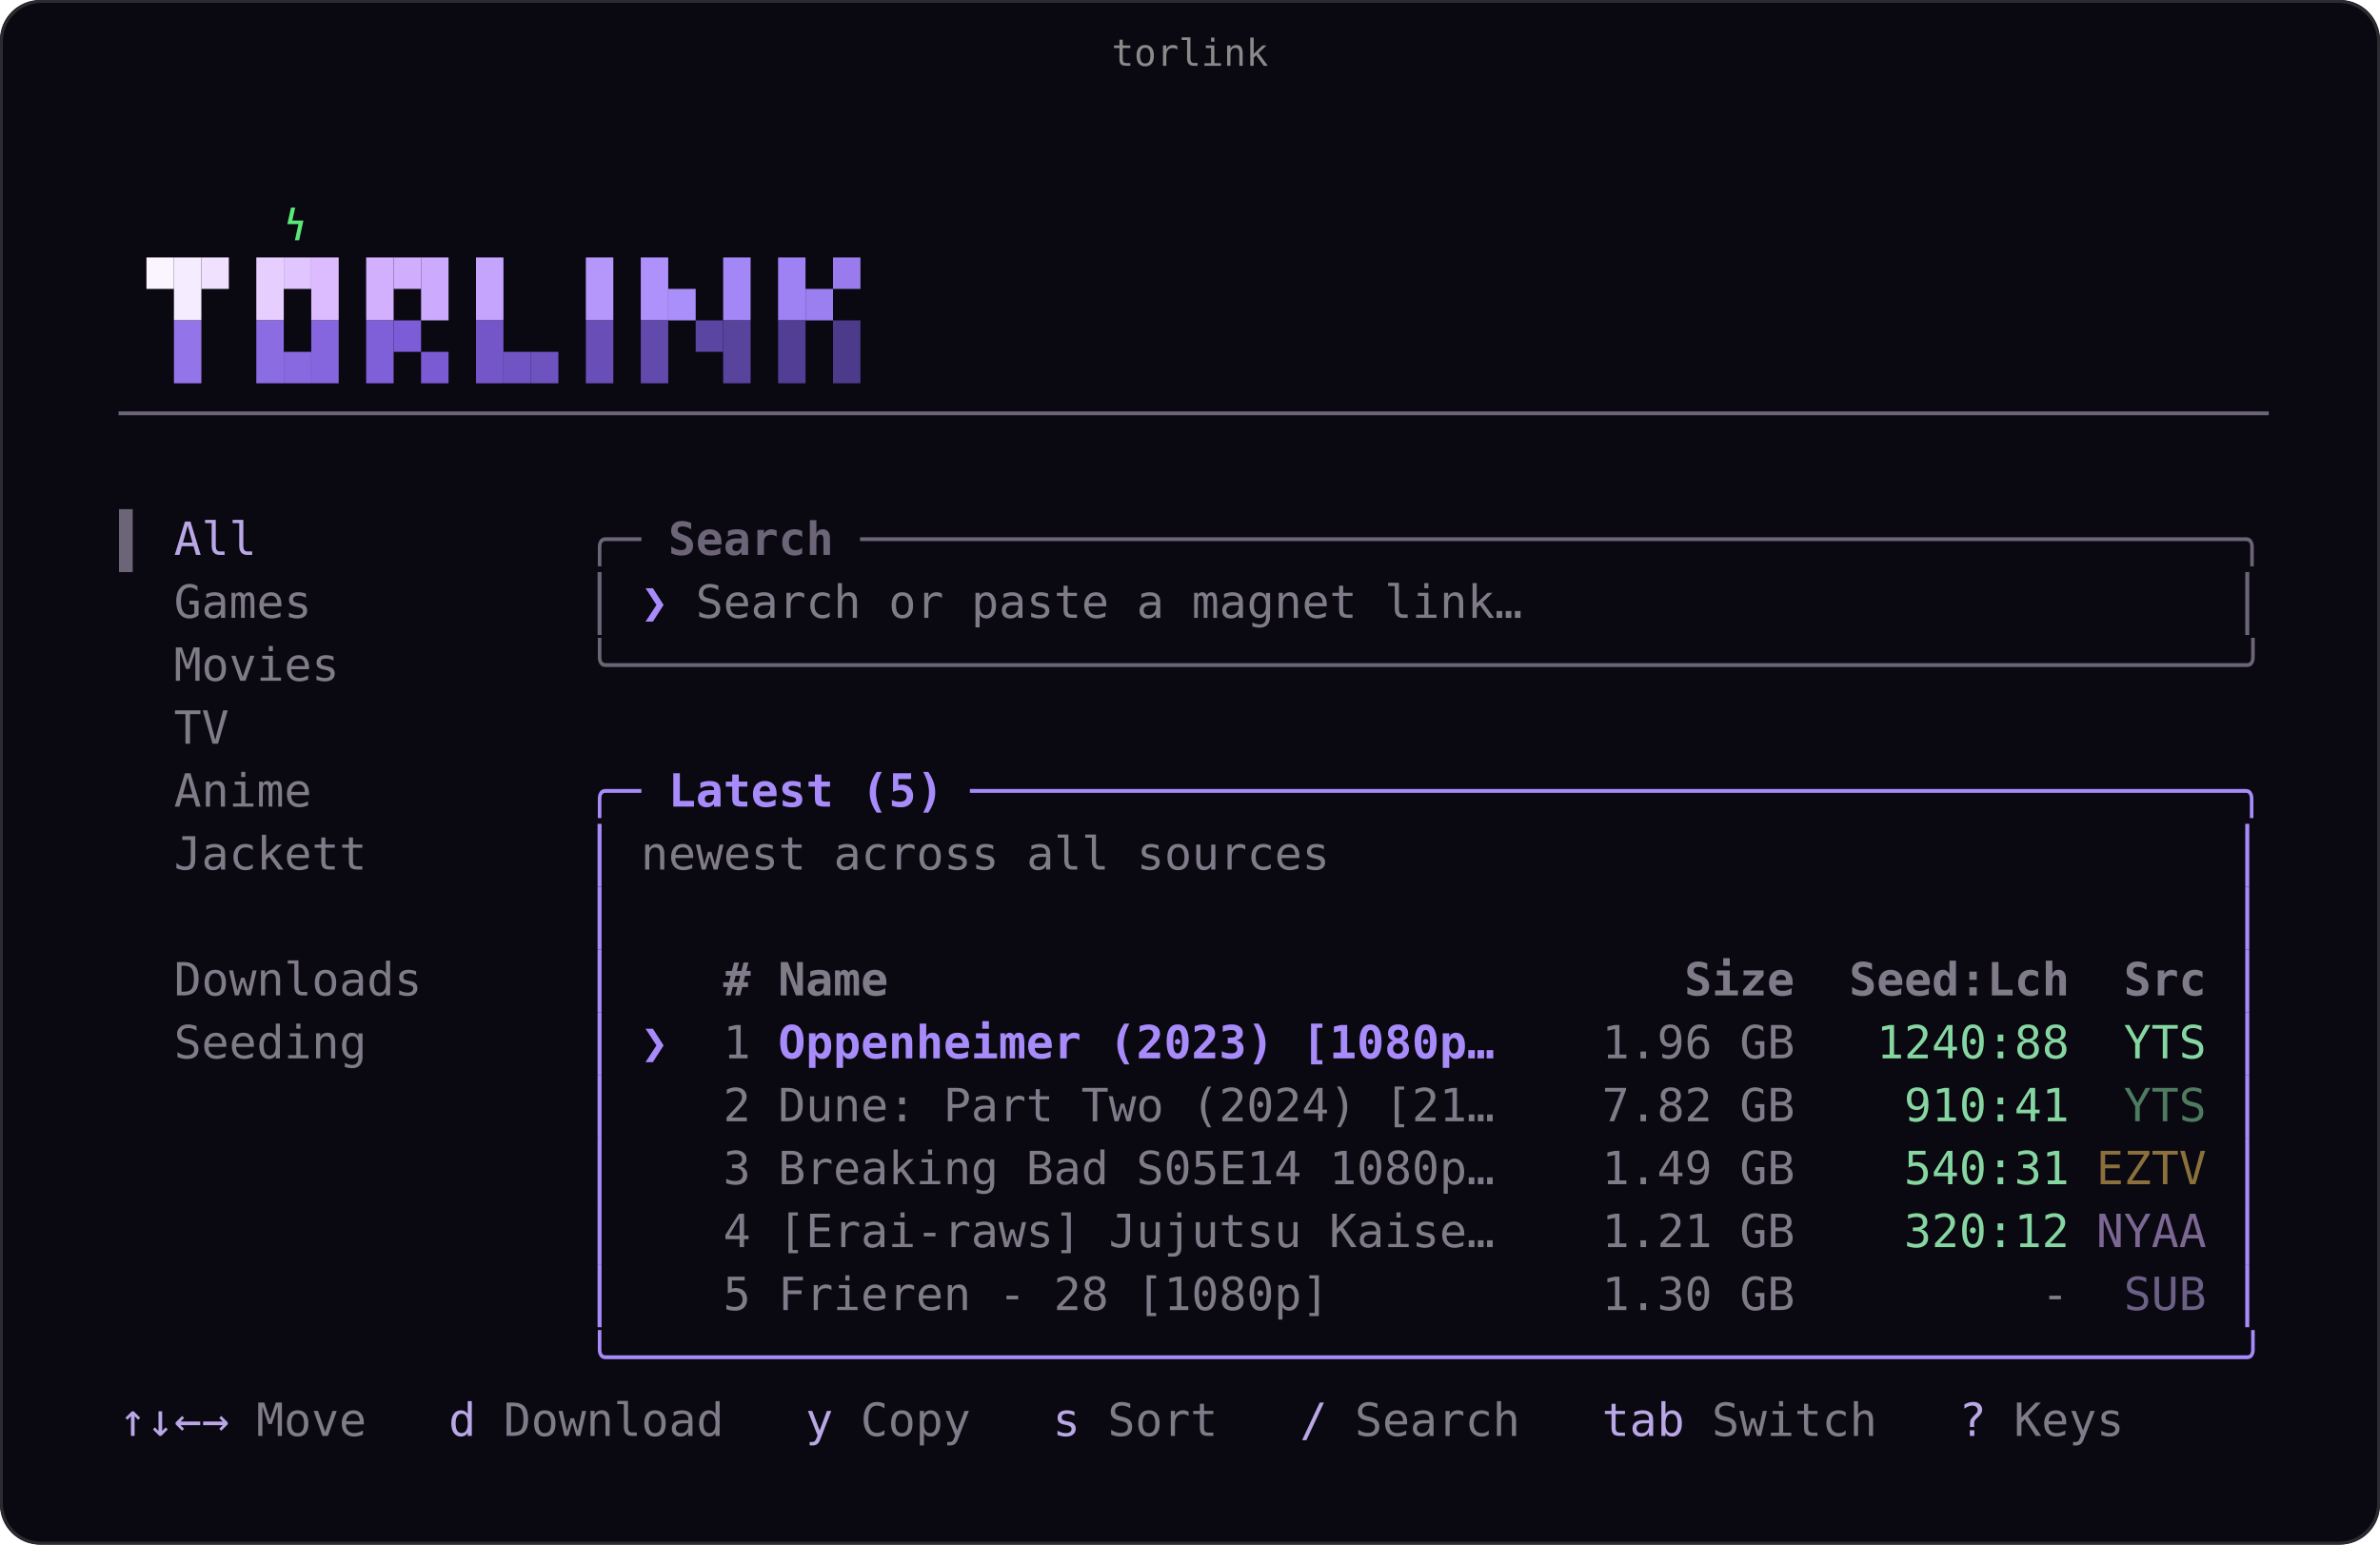
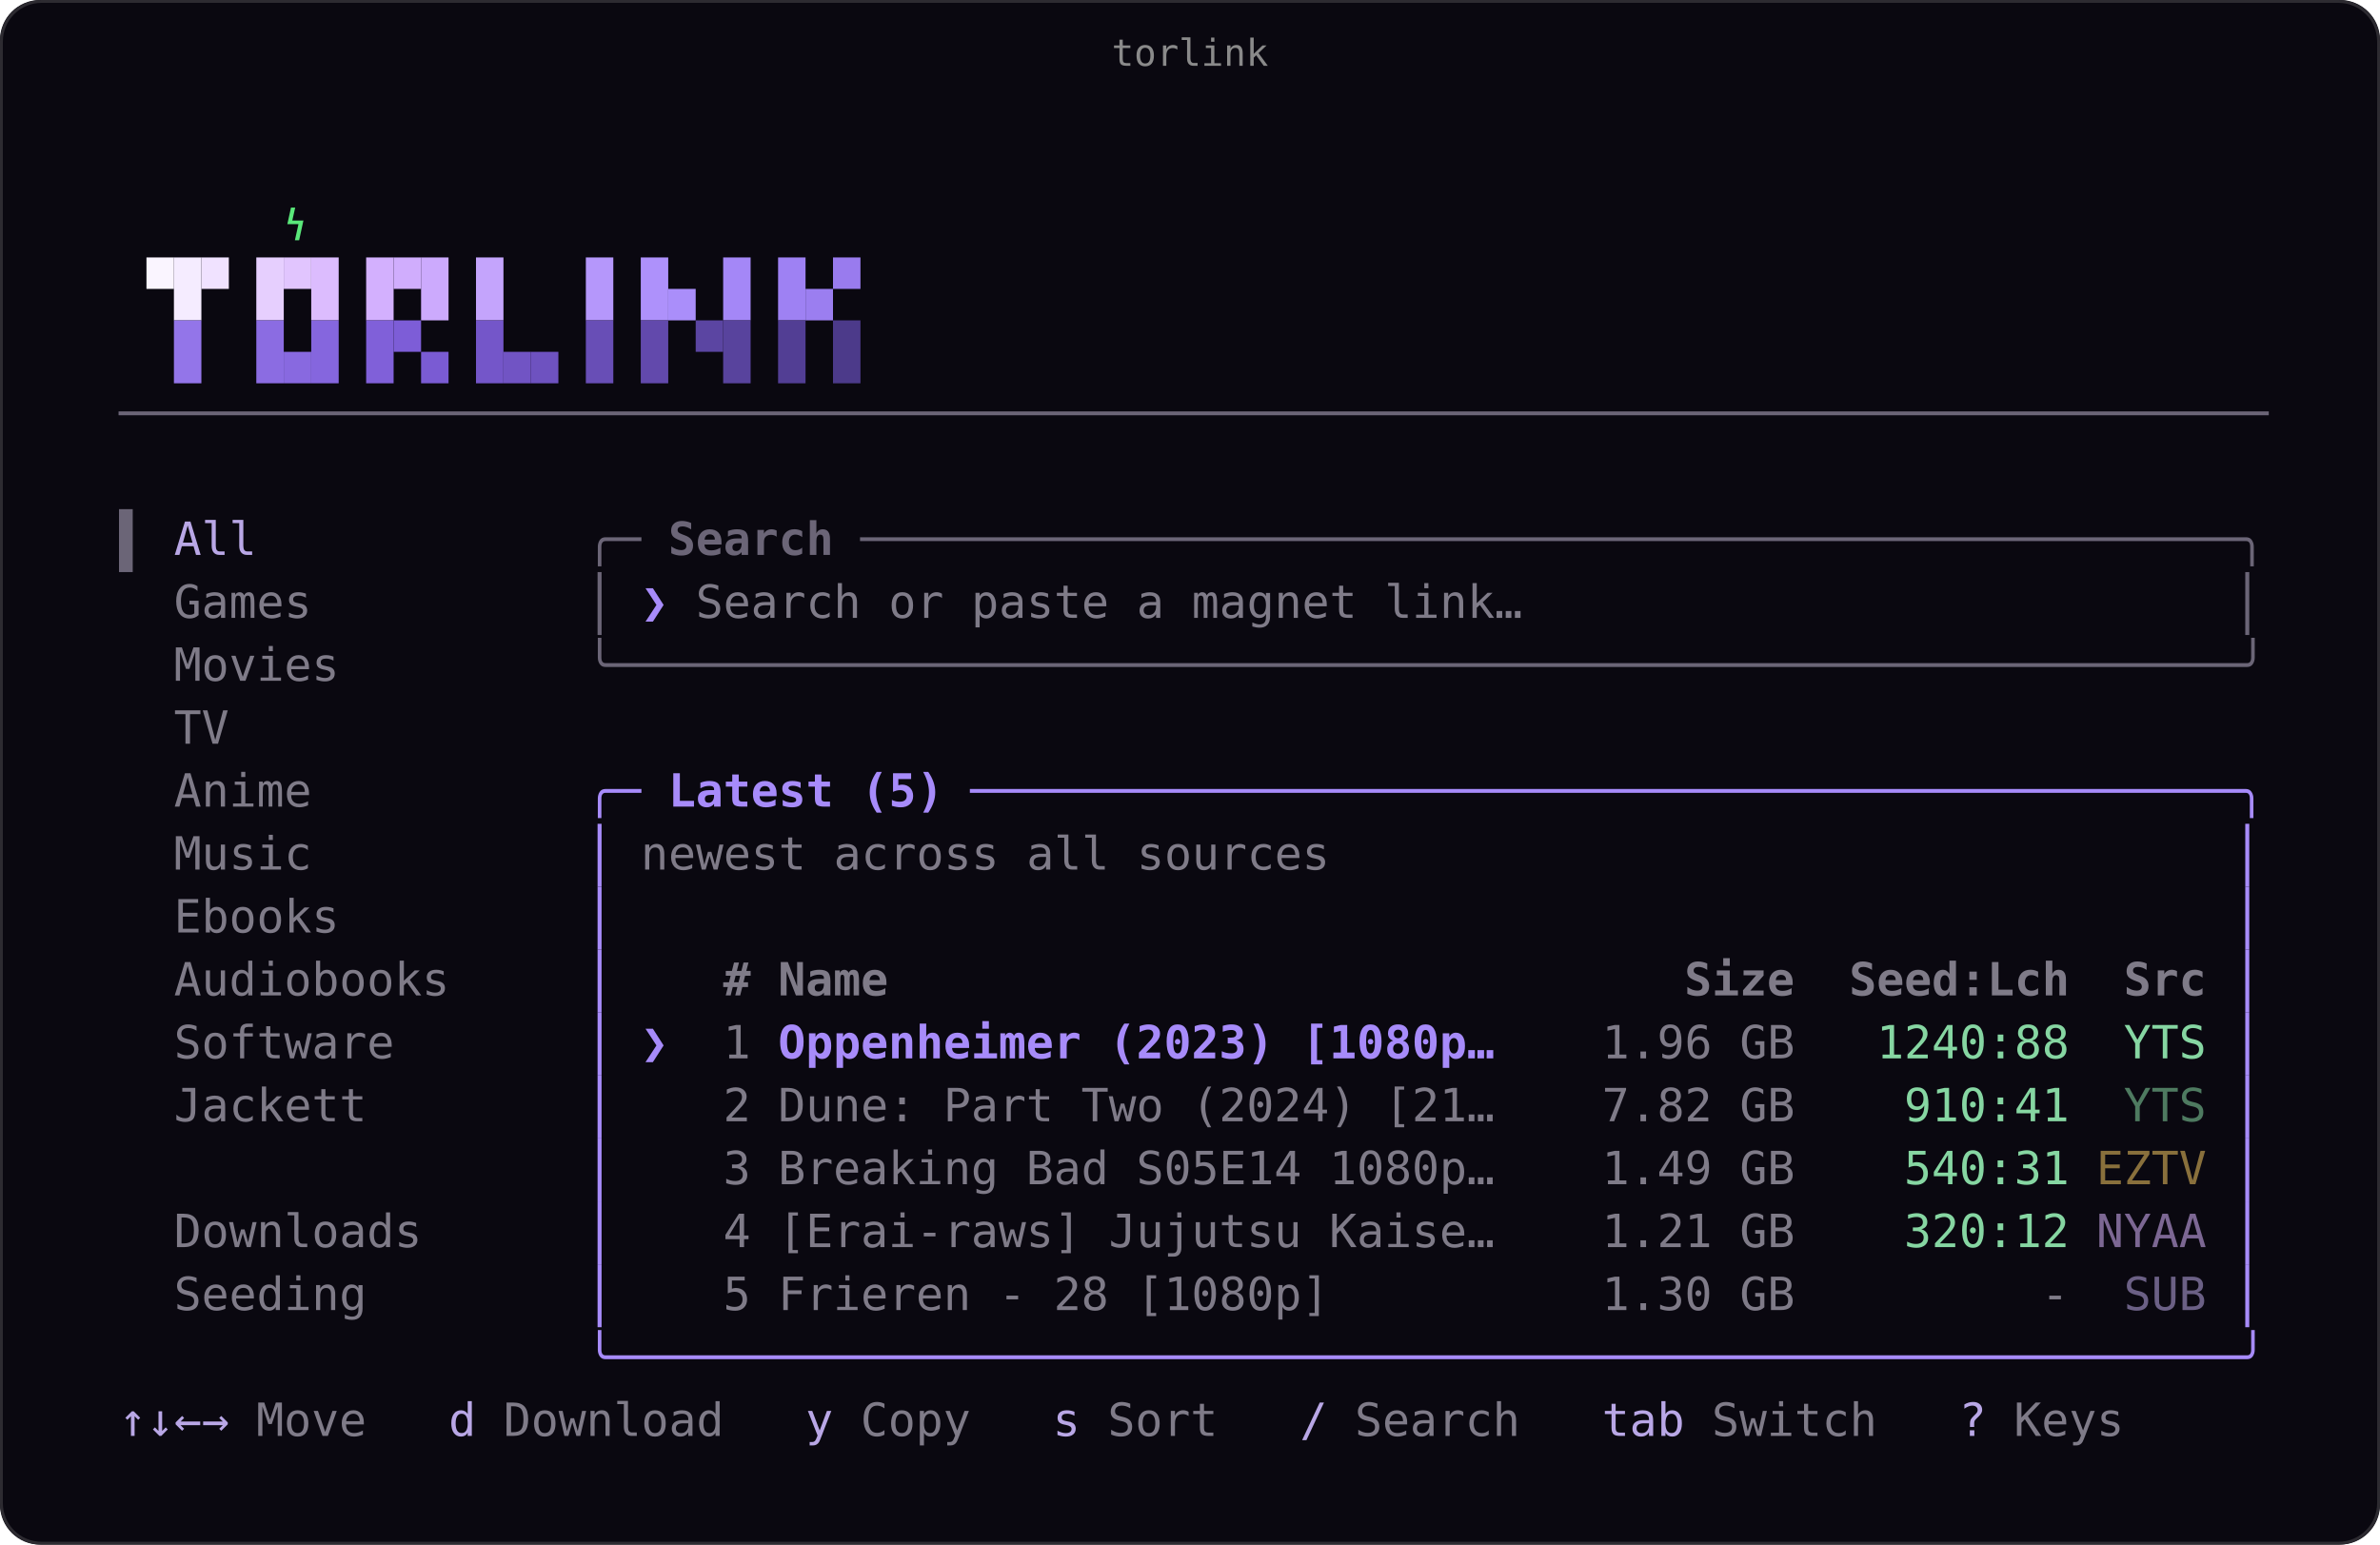
<svg xmlns="http://www.w3.org/2000/svg" width="832" height="540" viewBox="0 0 832 540" style="max-width: 832px; width: 100%; height: auto;" role="img">
  <rect width="100%" height="100%" rx="14" fill="#0a0810" />
  <rect x="0.5" y="0.5" width="831" height="539" rx="14" fill="none" stroke="#2d2b31" stroke-width="1" />
  <text x="416" y="23" text-anchor="middle" font-family="ui-monospace, &quot;Cascadia Mono&quot;, &quot;SF Mono&quot;, Menlo, Consolas, &quot;DejaVu Sans Mono&quot;, monospace" font-size="13" fill="#8a8a8a">torlink</text>
  <g font-family="ui-monospace, &quot;Cascadia Mono&quot;, &quot;SF Mono&quot;, Menlo, Consolas, &quot;DejaVu Sans Mono&quot;, monospace" font-size="16" fill="#ddd8ea">
    <text x="99.2" y="84" textLength="9.6" lengthAdjust="spacingAndGlyphs" xml:space="preserve" fill="#5ae87a" font-weight="600">𐓏</text>
    <rect x="51.2" y="90" width="9.6" height="11" fill="#faf5ff" />
    <rect x="60.8" y="90" width="9.6" height="22" fill="#f5ecff" />
    <rect x="70.4" y="90" width="9.6" height="11" fill="#f0e2ff" />
    <rect x="89.6" y="90" width="9.6" height="22" fill="#e6cffe" />
    <rect x="99.2" y="90" width="9.6" height="11" fill="#e1c5fe" />
    <rect x="108.8" y="90" width="9.6" height="22" fill="#dcbcfe" />
    <rect x="128" y="90" width="9.6" height="22" fill="#d3b0fe" />
    <rect x="137.6" y="90" width="9.6" height="11" fill="#d0adfd" />
    <rect x="147.2" y="90" width="9.6" height="22" fill="#ccaafd" />
    <rect x="166.4" y="90" width="9.6" height="22" fill="#c4a4fc" />
    <rect x="204.8" y="90" width="9.6" height="22" fill="#b597fb" />
    <rect x="224" y="90" width="9.6" height="22" fill="#ae91fb" />
    <rect x="233.6" y="101" width="9.6" height="11" fill="#aa8efa" />
    <rect x="252.8" y="90" width="9.6" height="22" fill="#a487f7" />
    <rect x="272" y="90" width="9.6" height="22" fill="#9e81f3" />
    <rect x="281.6" y="101" width="9.6" height="11" fill="#9b7ef0" />
    <rect x="291.2" y="90" width="9.6" height="11" fill="#997bee" />
    <rect x="60.8" y="112" width="9.6" height="22" fill="#9375e9" />
    <rect x="89.6" y="112" width="9.6" height="22" fill="#8b6ce2" />
    <rect x="99.2" y="123" width="9.6" height="11" fill="#8869e0" />
    <rect x="108.8" y="112" width="9.6" height="22" fill="#8566de" />
    <rect x="128" y="112" width="9.6" height="22" fill="#8060d9" />
    <rect x="137.6" y="112" width="9.6" height="11" fill="#7d5dd7" />
    <rect x="147.2" y="123" width="9.6" height="11" fill="#7a5bd3" />
    <rect x="166.4" y="112" width="9.6" height="22" fill="#7456c9" />
    <rect x="176" y="123" width="9.6" height="11" fill="#7154c4" />
    <rect x="185.6" y="123" width="9.6" height="11" fill="#6e52c0" />
    <rect x="204.8" y="112" width="9.6" height="22" fill="#684eb6" />
    <rect x="224" y="112" width="9.6" height="22" fill="#6249ac" />
    <rect x="243.2" y="112" width="9.6" height="11" fill="#5b45a2" />
    <rect x="252.8" y="112" width="9.6" height="22" fill="#58439d" />
    <rect x="272" y="112" width="9.6" height="22" fill="#523e94" />
    <rect x="291.2" y="112" width="9.6" height="22" fill="#4c3a8a" />
    <text x="41.6" y="150" textLength="748.8" lengthAdjust="spacingAndGlyphs" xml:space="preserve" fill="#6b6577">──────────────────────────────────────────────────────────────────────────────</text>
    <rect x="41.6" y="178" width="4.8" height="22" fill="#6b6577" />
    <text x="60.8" y="194" textLength="28.8" lengthAdjust="spacingAndGlyphs" xml:space="preserve" fill="#b9a7e6">All</text>
    <text x="204.8" y="194" textLength="19.2" lengthAdjust="spacingAndGlyphs" xml:space="preserve" fill="#6b6577">╭─</text>
    <text x="233.6" y="194" textLength="57.6" lengthAdjust="spacingAndGlyphs" xml:space="preserve" fill="#6b6577" font-weight="600">Search</text>
    <text x="300.8" y="194" textLength="489.6" lengthAdjust="spacingAndGlyphs" xml:space="preserve" fill="#6b6577">──────────────────────────────────────────────────╮</text>
    <text x="60.8" y="216" textLength="48" lengthAdjust="spacingAndGlyphs" xml:space="preserve" fill-opacity="0.55">Games</text>
    <rect x="208.9" y="200" width="1.4" height="22" fill="#6b6577" />
    <text x="224" y="216" textLength="9.6" lengthAdjust="spacingAndGlyphs" xml:space="preserve" fill="#a78bfa">❯</text>
    <text x="243.2" y="216" textLength="288" lengthAdjust="spacingAndGlyphs" xml:space="preserve" fill-opacity="0.55">Search or paste a magnet link…</text>
    <rect x="784.9" y="200" width="1.4" height="22" fill="#6b6577" />
    <text x="60.8" y="238" textLength="57.6" lengthAdjust="spacingAndGlyphs" xml:space="preserve" fill-opacity="0.55">Movies</text>
    <text x="204.8" y="238" textLength="585.6" lengthAdjust="spacingAndGlyphs" xml:space="preserve" fill="#6b6577">╰───────────────────────────────────────────────────────────╯</text>
    <text x="60.8" y="260" textLength="19.2" lengthAdjust="spacingAndGlyphs" xml:space="preserve" fill-opacity="0.55">TV</text>
    <text x="60.8" y="282" textLength="48" lengthAdjust="spacingAndGlyphs" xml:space="preserve" fill-opacity="0.55">Anime</text>
    <text x="204.8" y="282" textLength="19.2" lengthAdjust="spacingAndGlyphs" xml:space="preserve" fill="#a78bfa">╭─</text>
    <text x="233.6" y="282" textLength="96" lengthAdjust="spacingAndGlyphs" xml:space="preserve" fill="#a78bfa" font-weight="600">Latest (5)</text>
    <text x="339.2" y="282" textLength="451.2" lengthAdjust="spacingAndGlyphs" xml:space="preserve" fill="#a78bfa">──────────────────────────────────────────────╮</text>
-     <text x="60.8" y="304" textLength="67.2" lengthAdjust="spacingAndGlyphs" xml:space="preserve" fill-opacity="0.55">Jackett</text>
+     <text x="60.8" y="304" textLength="48" lengthAdjust="spacingAndGlyphs" xml:space="preserve" fill-opacity="0.55">Music</text>
    <rect x="208.9" y="288" width="1.4" height="22" fill="#a78bfa" />
    <text x="224" y="304" textLength="240" lengthAdjust="spacingAndGlyphs" xml:space="preserve" fill-opacity="0.55">newest across all sources</text>
    <rect x="784.9" y="288" width="1.4" height="22" fill="#a78bfa" />
+     <text x="60.8" y="326" textLength="57.6" lengthAdjust="spacingAndGlyphs" xml:space="preserve" fill-opacity="0.55">Ebooks</text>
    <rect x="208.9" y="310" width="1.4" height="22" fill="#a78bfa" />
    <rect x="784.9" y="310" width="1.4" height="22" fill="#a78bfa" />
-     <text x="60.8" y="348" textLength="86.4" lengthAdjust="spacingAndGlyphs" xml:space="preserve" fill-opacity="0.55">Downloads</text>
+     <text x="60.8" y="348" textLength="96" lengthAdjust="spacingAndGlyphs" xml:space="preserve" fill-opacity="0.55">Audiobooks</text>
    <rect x="208.9" y="332" width="1.4" height="22" fill="#a78bfa" />
    <text x="252.8" y="348" textLength="9.6" lengthAdjust="spacingAndGlyphs" xml:space="preserve" fill-opacity="0.55" font-weight="600">#</text>
    <text x="272" y="348" textLength="38.4" lengthAdjust="spacingAndGlyphs" xml:space="preserve" fill-opacity="0.55" font-weight="600">Name</text>
    <text x="588.8" y="348" textLength="38.4" lengthAdjust="spacingAndGlyphs" xml:space="preserve" fill-opacity="0.55" font-weight="600">Size</text>
    <text x="646.4" y="348" textLength="76.8" lengthAdjust="spacingAndGlyphs" xml:space="preserve" fill-opacity="0.55" font-weight="600">Seed:Lch</text>
    <text x="742.4" y="348" textLength="28.8" lengthAdjust="spacingAndGlyphs" xml:space="preserve" fill-opacity="0.55" font-weight="600">Src</text>
    <rect x="784.9" y="332" width="1.4" height="22" fill="#a78bfa" />
-     <text x="60.8" y="370" textLength="67.2" lengthAdjust="spacingAndGlyphs" xml:space="preserve" fill-opacity="0.55">Seeding</text>
+     <text x="60.8" y="370" textLength="76.8" lengthAdjust="spacingAndGlyphs" xml:space="preserve" fill-opacity="0.55">Software</text>
    <rect x="208.9" y="354" width="1.4" height="22" fill="#a78bfa" />
    <text x="224" y="370" textLength="9.6" lengthAdjust="spacingAndGlyphs" xml:space="preserve" fill="#a78bfa">❯</text>
    <text x="252.8" y="370" textLength="9.6" lengthAdjust="spacingAndGlyphs" xml:space="preserve" fill-opacity="0.55">1</text>
    <text x="272" y="370" textLength="249.6" lengthAdjust="spacingAndGlyphs" xml:space="preserve" fill="#a78bfa" font-weight="600">Oppenheimer (2023) [1080p…</text>
    <text x="560" y="370" textLength="67.2" lengthAdjust="spacingAndGlyphs" xml:space="preserve" fill-opacity="0.55">1.96 GB</text>
    <text x="656" y="370" textLength="67.2" lengthAdjust="spacingAndGlyphs" xml:space="preserve" fill="#86d6a2">1240:88</text>
    <text x="742.4" y="370" textLength="28.8" lengthAdjust="spacingAndGlyphs" xml:space="preserve" fill="#86d6a2">YTS</text>
    <rect x="784.9" y="354" width="1.4" height="22" fill="#a78bfa" />
+     <text x="60.8" y="392" textLength="67.2" lengthAdjust="spacingAndGlyphs" xml:space="preserve" fill-opacity="0.55">Jackett</text>
    <rect x="208.9" y="376" width="1.4" height="22" fill="#a78bfa" />
    <text x="252.8" y="392" textLength="9.6" lengthAdjust="spacingAndGlyphs" xml:space="preserve" fill-opacity="0.55">2</text>
    <text x="272" y="392" textLength="249.6" lengthAdjust="spacingAndGlyphs" xml:space="preserve" fill-opacity="0.55">Dune: Part Two (2024) [21…</text>
    <text x="560" y="392" textLength="67.2" lengthAdjust="spacingAndGlyphs" xml:space="preserve" fill-opacity="0.55">7.82 GB</text>
    <text x="665.6" y="392" textLength="57.6" lengthAdjust="spacingAndGlyphs" xml:space="preserve" fill="#86d6a2">910:41</text>
    <text x="742.4" y="392" textLength="28.8" lengthAdjust="spacingAndGlyphs" xml:space="preserve" fill="#86d6a2" fill-opacity="0.55">YTS</text>
    <rect x="784.9" y="376" width="1.4" height="22" fill="#a78bfa" />
    <rect x="208.9" y="398" width="1.4" height="22" fill="#a78bfa" />
    <text x="252.8" y="414" textLength="9.6" lengthAdjust="spacingAndGlyphs" xml:space="preserve" fill-opacity="0.55">3</text>
    <text x="272" y="414" textLength="249.6" lengthAdjust="spacingAndGlyphs" xml:space="preserve" fill-opacity="0.55">Breaking Bad S05E14 1080p…</text>
    <text x="560" y="414" textLength="67.2" lengthAdjust="spacingAndGlyphs" xml:space="preserve" fill-opacity="0.55">1.49 GB</text>
    <text x="665.6" y="414" textLength="57.6" lengthAdjust="spacingAndGlyphs" xml:space="preserve" fill="#86d6a2">540:31</text>
    <text x="732.8" y="414" textLength="38.4" lengthAdjust="spacingAndGlyphs" xml:space="preserve" fill="#f0c560" fill-opacity="0.55">EZTV</text>
    <rect x="784.9" y="398" width="1.4" height="22" fill="#a78bfa" />
+     <text x="60.8" y="436" textLength="86.4" lengthAdjust="spacingAndGlyphs" xml:space="preserve" fill-opacity="0.55">Downloads</text>
    <rect x="208.9" y="420" width="1.4" height="22" fill="#a78bfa" />
    <text x="252.8" y="436" textLength="9.6" lengthAdjust="spacingAndGlyphs" xml:space="preserve" fill-opacity="0.55">4</text>
    <text x="272" y="436" textLength="249.6" lengthAdjust="spacingAndGlyphs" xml:space="preserve" fill-opacity="0.55">[Erai-raws] Jujutsu Kaise…</text>
    <text x="560" y="436" textLength="67.2" lengthAdjust="spacingAndGlyphs" xml:space="preserve" fill-opacity="0.55">1.21 GB</text>
    <text x="665.6" y="436" textLength="57.6" lengthAdjust="spacingAndGlyphs" xml:space="preserve" fill="#86d6a2">320:12</text>
    <text x="732.8" y="436" textLength="38.4" lengthAdjust="spacingAndGlyphs" xml:space="preserve" fill="#d8b4fe" fill-opacity="0.55">NYAA</text>
    <rect x="784.9" y="420" width="1.4" height="22" fill="#a78bfa" />
+     <text x="60.8" y="458" textLength="67.2" lengthAdjust="spacingAndGlyphs" xml:space="preserve" fill-opacity="0.55">Seeding</text>
    <rect x="208.9" y="442" width="1.4" height="22" fill="#a78bfa" />
    <text x="252.8" y="458" textLength="9.6" lengthAdjust="spacingAndGlyphs" xml:space="preserve" fill-opacity="0.55">5</text>
    <text x="272" y="458" textLength="192" lengthAdjust="spacingAndGlyphs" xml:space="preserve" fill-opacity="0.55">Frieren - 28 [1080p]</text>
    <text x="560" y="458" textLength="67.2" lengthAdjust="spacingAndGlyphs" xml:space="preserve" fill-opacity="0.55">1.30 GB</text>
    <text x="713.6" y="458" textLength="9.6" lengthAdjust="spacingAndGlyphs" xml:space="preserve" fill-opacity="0.55">-</text>
    <text x="742.4" y="458" textLength="28.8" lengthAdjust="spacingAndGlyphs" xml:space="preserve" fill="#b9a7e6" fill-opacity="0.55">SUB</text>
    <rect x="784.9" y="442" width="1.4" height="22" fill="#a78bfa" />
    <text x="204.8" y="480" textLength="585.6" lengthAdjust="spacingAndGlyphs" xml:space="preserve" fill="#a78bfa">╰───────────────────────────────────────────────────────────╯</text>
    <text x="41.6" y="502" textLength="38.4" lengthAdjust="spacingAndGlyphs" xml:space="preserve" fill="#b9a7e6">↑↓←→</text>
    <text x="89.6" y="502" textLength="38.4" lengthAdjust="spacingAndGlyphs" xml:space="preserve" fill-opacity="0.55">Move</text>
    <text x="156.8" y="502" textLength="9.6" lengthAdjust="spacingAndGlyphs" xml:space="preserve" fill="#b9a7e6">d</text>
    <text x="176" y="502" textLength="76.8" lengthAdjust="spacingAndGlyphs" xml:space="preserve" fill-opacity="0.55">Download</text>
    <text x="281.6" y="502" textLength="9.6" lengthAdjust="spacingAndGlyphs" xml:space="preserve" fill="#b9a7e6">y</text>
    <text x="300.8" y="502" textLength="38.4" lengthAdjust="spacingAndGlyphs" xml:space="preserve" fill-opacity="0.55">Copy</text>
    <text x="368" y="502" textLength="9.6" lengthAdjust="spacingAndGlyphs" xml:space="preserve" fill="#b9a7e6">s</text>
    <text x="387.2" y="502" textLength="38.4" lengthAdjust="spacingAndGlyphs" xml:space="preserve" fill-opacity="0.55">Sort</text>
    <text x="454.4" y="502" textLength="9.6" lengthAdjust="spacingAndGlyphs" xml:space="preserve" fill="#b9a7e6">/</text>
    <text x="473.6" y="502" textLength="57.6" lengthAdjust="spacingAndGlyphs" xml:space="preserve" fill-opacity="0.55">Search</text>
    <text x="560" y="502" textLength="28.8" lengthAdjust="spacingAndGlyphs" xml:space="preserve" fill="#b9a7e6">tab</text>
    <text x="598.4" y="502" textLength="57.6" lengthAdjust="spacingAndGlyphs" xml:space="preserve" fill-opacity="0.55">Switch</text>
    <text x="684.8" y="502" textLength="9.6" lengthAdjust="spacingAndGlyphs" xml:space="preserve" fill="#b9a7e6">?</text>
    <text x="704" y="502" textLength="38.4" lengthAdjust="spacingAndGlyphs" xml:space="preserve" fill-opacity="0.55">Keys</text>
  </g>
</svg>
